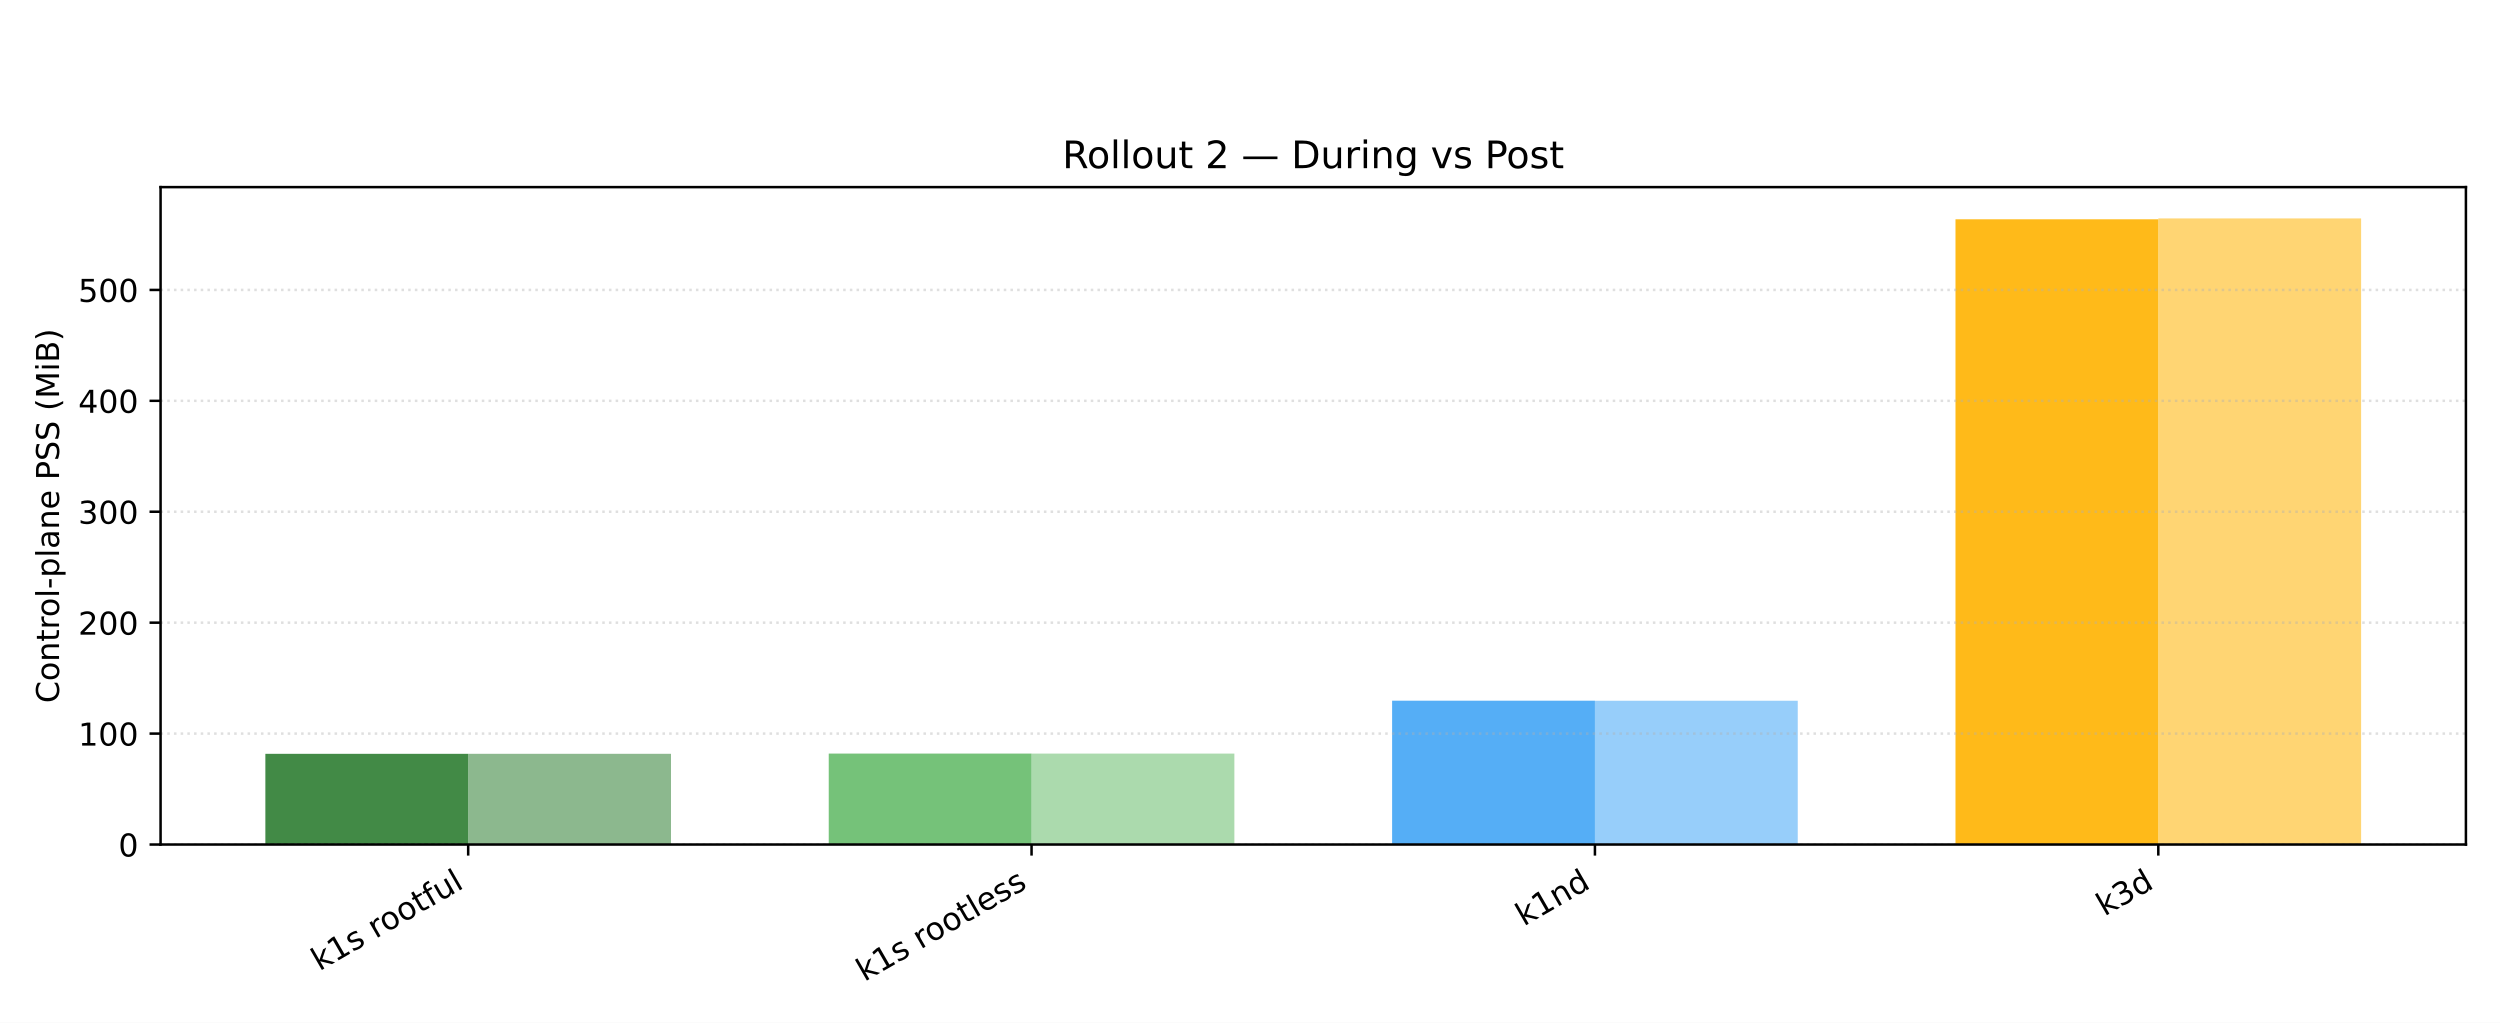
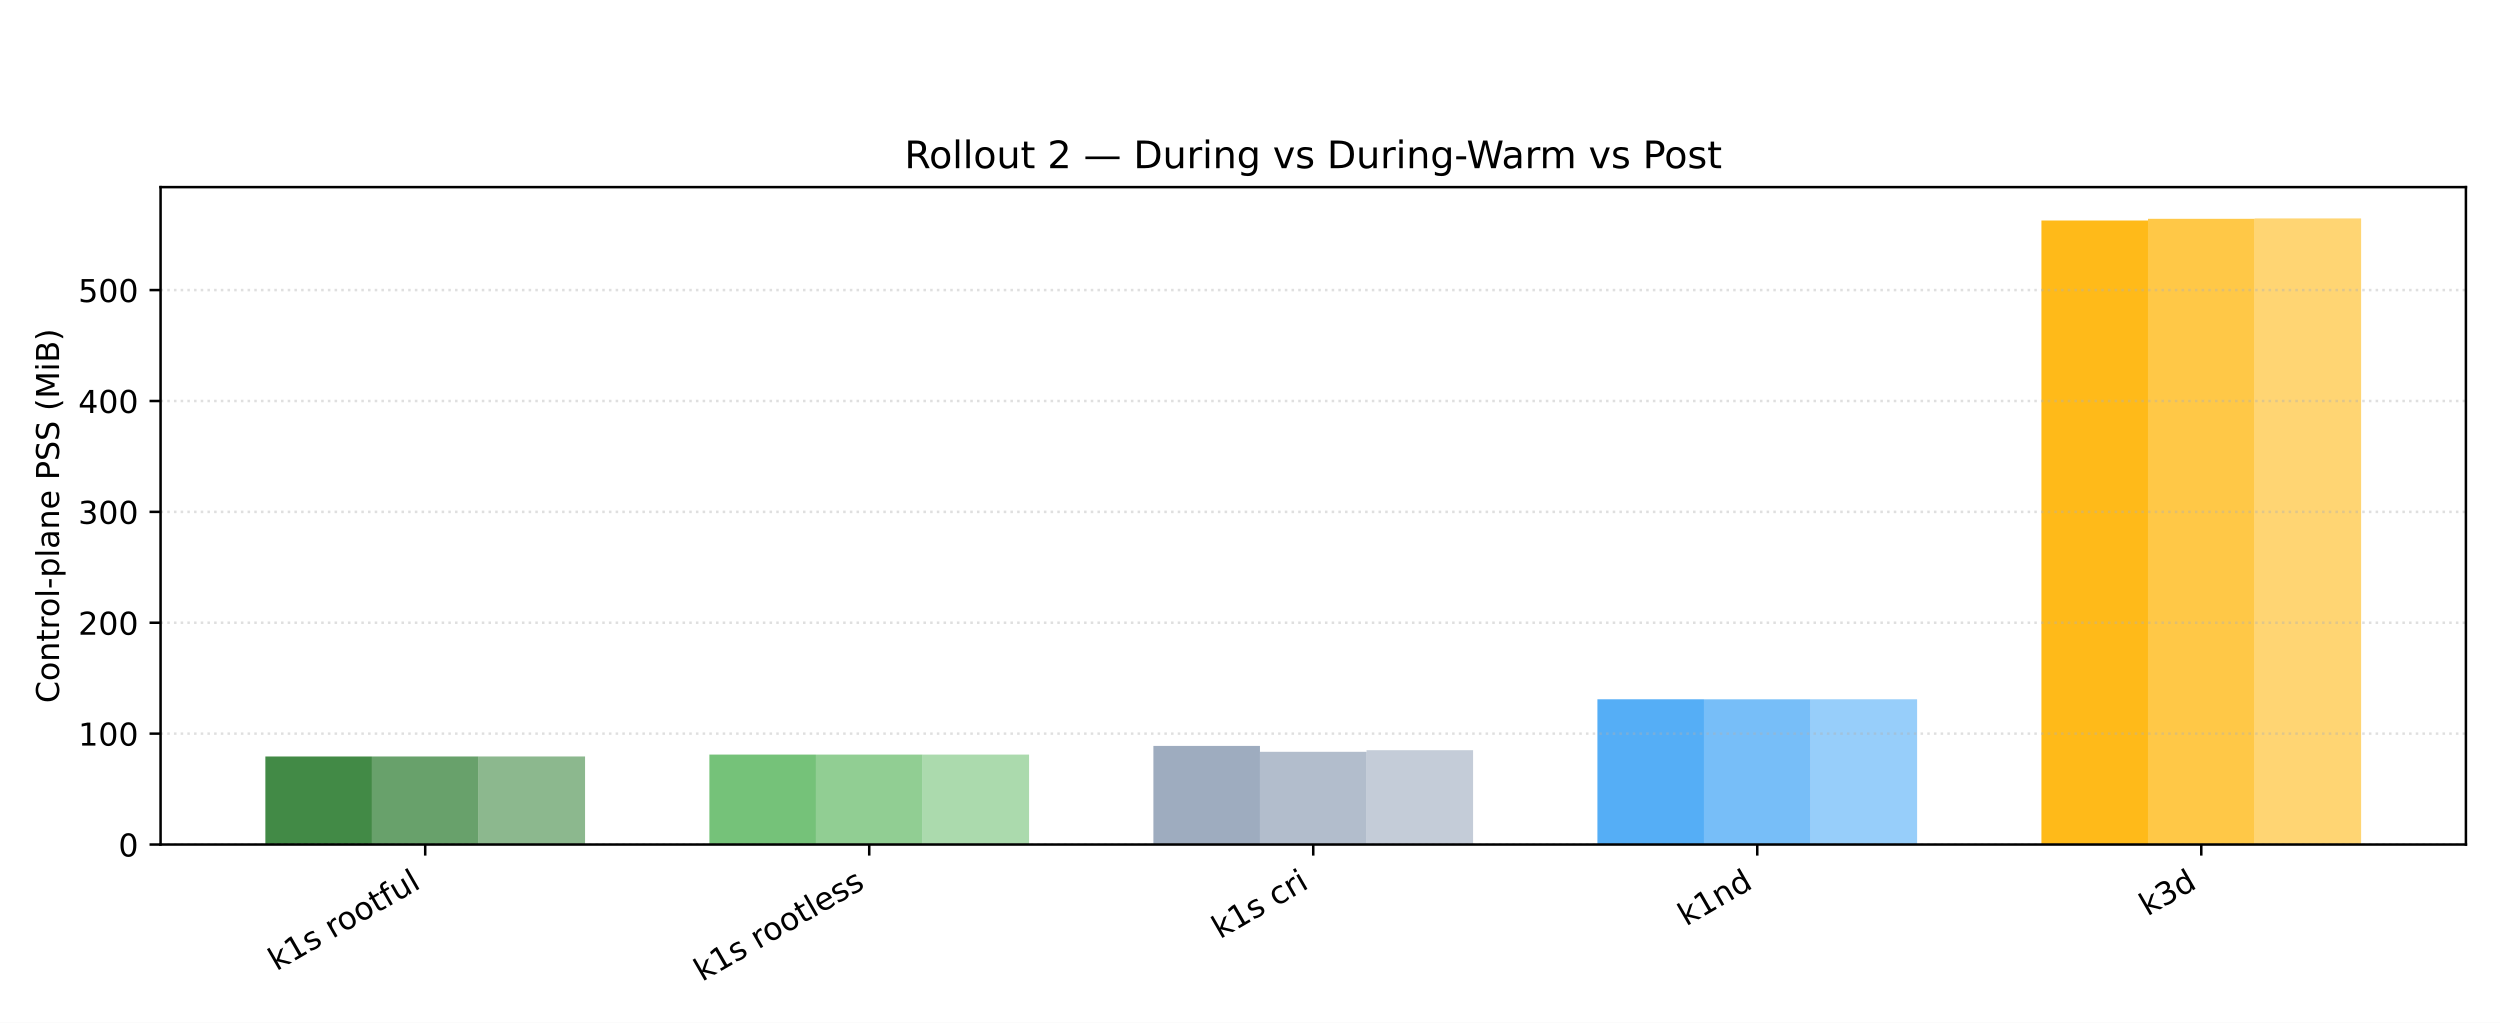
<svg xmlns="http://www.w3.org/2000/svg" xmlns:xlink="http://www.w3.org/1999/xlink" width="792pt" height="324pt" viewBox="0 0 792 324" version="1.1">
  <defs>
    <style type="text/css">*{stroke-linejoin: round; stroke-linecap: butt}</style>
  </defs>
  <g id="figure_1">
    <g id="patch_1">
      <path d="M 0 324  L 792 324  L 792 0  L 0 0  z " style="fill: #ffffff" />
    </g>
    <g id="axes_1">
      <g id="patch_2">
        <path d="M 50.87 267.545  L 781.2 267.545  L 781.2 59.28  L 50.87 59.28  z " style="fill: #ffffff" />
      </g>
      <g id="patch_3">
-         <path d="M 84.067 267.545  L 148.319 267.545  L 148.319 238.81  L 84.067 238.81  z " clip-path="url(#p69436bf31f)" style="fill: #2e7d32; opacity: 0.9" />
+         <path d="M 84.067 267.545  L 117.826 267.545  L 117.826 239.654  L 84.067 239.654  z " clip-path="url(#p2ac3e35335)" style="fill: #2e7d32; opacity: 0.9" />
      </g>
      <g id="patch_4">
-         <path d="M 262.544 267.545  L 326.796 267.545  L 326.796 238.735  L 262.544 238.735  z " clip-path="url(#p69436bf31f)" style="fill: #66bb6a; opacity: 0.9" />
+         <path d="M 224.731 267.545  L 258.491 267.545  L 258.491 239.052  L 224.731 239.052  z " clip-path="url(#p2ac3e35335)" style="fill: #66bb6a; opacity: 0.9" />
      </g>
      <g id="patch_5">
-         <path d="M 441.022 267.545  L 505.274 267.545  L 505.274 221.978  L 441.022 221.978  z " clip-path="url(#p69436bf31f)" style="fill: #42a5f5; opacity: 0.9" />
+         <path d="M 365.396 267.545  L 399.155 267.545  L 399.155 236.307  L 365.396 236.307  z " clip-path="url(#p2ac3e35335)" style="fill: #94a3b8; opacity: 0.9" />
      </g>
      <g id="patch_6">
-         <path d="M 619.499 267.545  L 683.751 267.545  L 683.751 69.471  L 619.499 69.471  z " clip-path="url(#p69436bf31f)" style="fill: #ffb300; opacity: 0.9" />
+         <path d="M 506.06 267.545  L 539.82 267.545  L 539.82 221.533  L 506.06 221.533  z " clip-path="url(#p2ac3e35335)" style="fill: #42a5f5; opacity: 0.9" />
      </g>
      <g id="patch_7">
-         <path d="M 148.319 267.545  L 212.571 267.545  L 212.571 238.807  L 148.319 238.807  z " clip-path="url(#p69436bf31f)" style="fill: #2e7d32; opacity: 0.55" />
+         <path d="M 646.725 267.545  L 680.484 267.545  L 680.484 69.855  L 646.725 69.855  z " clip-path="url(#p2ac3e35335)" style="fill: #ffb300; opacity: 0.9" />
      </g>
      <g id="patch_8">
-         <path d="M 326.796 267.545  L 391.048 267.545  L 391.048 238.736  L 326.796 238.736  z " clip-path="url(#p69436bf31f)" style="fill: #66bb6a; opacity: 0.55" />
+         <path d="M 117.826 267.545  L 151.586 267.545  L 151.586 239.652  L 117.826 239.652  z " clip-path="url(#p2ac3e35335)" style="fill: #2e7d32; opacity: 0.72" />
      </g>
      <g id="patch_9">
-         <path d="M 505.274 267.545  L 569.526 267.545  L 569.526 221.998  L 505.274 221.998  z " clip-path="url(#p69436bf31f)" style="fill: #42a5f5; opacity: 0.55" />
+         <path d="M 258.491 267.545  L 292.25 267.545  L 292.25 239.052  L 258.491 239.052  z " clip-path="url(#p2ac3e35335)" style="fill: #66bb6a; opacity: 0.72" />
      </g>
      <g id="patch_10">
-         <path d="M 683.751 267.545  L 748.003 267.545  L 748.003 69.197  L 683.751 69.197  z " clip-path="url(#p69436bf31f)" style="fill: #ffb300; opacity: 0.55" />
+         <path d="M 399.155 267.545  L 432.915 267.545  L 432.915 238.174  L 399.155 238.174  z " clip-path="url(#p2ac3e35335)" style="fill: #94a3b8; opacity: 0.72" />
+       </g>
+       <g id="patch_11">
+         <path d="M 539.82 267.545  L 573.579 267.545  L 573.579 221.544  L 539.82 221.544  z " clip-path="url(#p2ac3e35335)" style="fill: #42a5f5; opacity: 0.72" />
+       </g>
+       <g id="patch_12">
+         <path d="M 680.484 267.545  L 714.244 267.545  L 714.244 69.318  L 680.484 69.318  z " clip-path="url(#p2ac3e35335)" style="fill: #ffb300; opacity: 0.72" />
+       </g>
+       <g id="patch_13">
+         <path d="M 151.586 267.545  L 185.345 267.545  L 185.345 239.652  L 151.586 239.652  z " clip-path="url(#p2ac3e35335)" style="fill: #2e7d32; opacity: 0.55" />
+       </g>
+       <g id="patch_14">
+         <path d="M 292.25 267.545  L 326.01 267.545  L 326.01 239.054  L 292.25 239.054  z " clip-path="url(#p2ac3e35335)" style="fill: #66bb6a; opacity: 0.55" />
+       </g>
+       <g id="patch_15">
+         <path d="M 432.915 267.545  L 466.674 267.545  L 466.674 237.657  L 432.915 237.657  z " clip-path="url(#p2ac3e35335)" style="fill: #94a3b8; opacity: 0.55" />
+       </g>
+       <g id="patch_16">
+         <path d="M 573.579 267.545  L 607.339 267.545  L 607.339 221.53  L 573.579 221.53  z " clip-path="url(#p2ac3e35335)" style="fill: #42a5f5; opacity: 0.55" />
+       </g>
+       <g id="patch_17">
+         <path d="M 714.244 267.545  L 748.003 267.545  L 748.003 69.197  L 714.244 69.197  z " clip-path="url(#p2ac3e35335)" style="fill: #ffb300; opacity: 0.55" />
      </g>
      <g id="matplotlib.axis_1">
        <g id="xtick_1">
          <g id="line2d_1">
            <defs>
-               <path id="md6069c31a8" d="M 0 0  L 0 3.5  " style="stroke: #000000; stroke-width: 0.8" />
+               <path id="mbbcc5f711a" d="M 0 0  L 0 3.5  " style="stroke: #000000; stroke-width: 0.8" />
            </defs>
            <g>
-               <use xlink:href="#md6069c31a8" x="148.319" y="267.545" style="stroke: #000000; stroke-width: 0.8" />
+               <use xlink:href="#mbbcc5f711a" x="134.706" y="267.545" style="stroke: #000000; stroke-width: 0.8" />
            </g>
          </g>
          <g id="text_1">
-             <g transform="translate(101.1887 307.7361) rotate(-30) scale(0.1 -0.1)">
+             <g transform="translate(87.57605 307.7361) rotate(-30) scale(0.1 -0.1)">
              <defs>
                <path id="DejaVuSans-6b" d="M 581 4863  L 1159 4863  L 1159 1991  L 2875 3500  L 3609 3500  L 1753 1863  L 3688 0  L 2938 0  L 1159 1709  L 1159 0  L 581 0  L 581 4863  z " transform="scale(0.015625)" />
                <path id="DejaVuSans-31" d="M 794 531  L 1825 531  L 1825 4091  L 703 3866  L 703 4441  L 1819 4666  L 2450 4666  L 2450 531  L 3481 531  L 3481 0  L 794 0  L 794 531  z " transform="scale(0.015625)" />
                <path id="DejaVuSans-73" d="M 2834 3397  L 2834 2853  Q 2591 2978 2328 3040  Q 2066 3103 1784 3103  Q 1356 3103 1142 2972  Q 928 2841 928 2578  Q 928 2378 1081 2264  Q 1234 2150 1697 2047  L 1894 2003  Q 2506 1872 2764 1633  Q 3022 1394 3022 966  Q 3022 478 2636 193  Q 2250 -91 1575 -91  Q 1294 -91 989 -36  Q 684 19 347 128  L 347 722  Q 666 556 975 473  Q 1284 391 1588 391  Q 1994 391 2212 530  Q 2431 669 2431 922  Q 2431 1156 2273 1281  Q 2116 1406 1581 1522  L 1381 1569  Q 847 1681 609 1914  Q 372 2147 372 2553  Q 372 3047 722 3315  Q 1072 3584 1716 3584  Q 2034 3584 2315 3537  Q 2597 3491 2834 3397  z " transform="scale(0.015625)" />
                <path id="DejaVuSans-20" transform="scale(0.015625)" />
                <path id="DejaVuSans-72" d="M 2631 2963  Q 2534 3019 2420 3045  Q 2306 3072 2169 3072  Q 1681 3072 1420 2755  Q 1159 2438 1159 1844  L 1159 0  L 581 0  L 581 3500  L 1159 3500  L 1159 2956  Q 1341 3275 1631 3429  Q 1922 3584 2338 3584  Q 2397 3584 2469 3576  Q 2541 3569 2628 3553  L 2631 2963  z " transform="scale(0.015625)" />
                <path id="DejaVuSans-6f" d="M 1959 3097  Q 1497 3097 1228 2736  Q 959 2375 959 1747  Q 959 1119 1226 758  Q 1494 397 1959 397  Q 2419 397 2687 759  Q 2956 1122 2956 1747  Q 2956 2369 2687 2733  Q 2419 3097 1959 3097  z M 1959 3584  Q 2709 3584 3137 3096  Q 3566 2609 3566 1747  Q 3566 888 3137 398  Q 2709 -91 1959 -91  Q 1206 -91 779 398  Q 353 888 353 1747  Q 353 2609 779 3096  Q 1206 3584 1959 3584  z " transform="scale(0.015625)" />
                <path id="DejaVuSans-74" d="M 1172 4494  L 1172 3500  L 2356 3500  L 2356 3053  L 1172 3053  L 1172 1153  Q 1172 725 1289 603  Q 1406 481 1766 481  L 2356 481  L 2356 0  L 1766 0  Q 1100 0 847 248  Q 594 497 594 1153  L 594 3053  L 172 3053  L 172 3500  L 594 3500  L 594 4494  L 1172 4494  z " transform="scale(0.015625)" />
                <path id="DejaVuSans-66" d="M 2375 4863  L 2375 4384  L 1825 4384  Q 1516 4384 1395 4259  Q 1275 4134 1275 3809  L 1275 3500  L 2222 3500  L 2222 3053  L 1275 3053  L 1275 0  L 697 0  L 697 3053  L 147 3053  L 147 3500  L 697 3500  L 697 3744  Q 697 4328 969 4595  Q 1241 4863 1831 4863  L 2375 4863  z " transform="scale(0.015625)" />
                <path id="DejaVuSans-75" d="M 544 1381  L 544 3500  L 1119 3500  L 1119 1403  Q 1119 906 1312 657  Q 1506 409 1894 409  Q 2359 409 2629 706  Q 2900 1003 2900 1516  L 2900 3500  L 3475 3500  L 3475 0  L 2900 0  L 2900 538  Q 2691 219 2414 64  Q 2138 -91 1772 -91  Q 1169 -91 856 284  Q 544 659 544 1381  z M 1991 3584  L 1991 3584  z " transform="scale(0.015625)" />
                <path id="DejaVuSans-6c" d="M 603 4863  L 1178 4863  L 1178 0  L 603 0  L 603 4863  z " transform="scale(0.015625)" />
              </defs>
              <use xlink:href="#DejaVuSans-6b" />
              <use xlink:href="#DejaVuSans-31" transform="translate(57.91016 0)" />
              <use xlink:href="#DejaVuSans-73" transform="translate(121.5332 0)" />
              <use xlink:href="#DejaVuSans-20" transform="translate(173.6328 0)" />
              <use xlink:href="#DejaVuSans-72" transform="translate(205.4199 0)" />
              <use xlink:href="#DejaVuSans-6f" transform="translate(244.2832 0)" />
              <use xlink:href="#DejaVuSans-6f" transform="translate(305.4648 0)" />
              <use xlink:href="#DejaVuSans-74" transform="translate(366.6465 0)" />
              <use xlink:href="#DejaVuSans-66" transform="translate(405.8555 0)" />
              <use xlink:href="#DejaVuSans-75" transform="translate(441.0605 0)" />
              <use xlink:href="#DejaVuSans-6c" transform="translate(504.4395 0)" />
            </g>
          </g>
        </g>
        <g id="xtick_2">
          <g id="line2d_2">
            <g>
-               <use xlink:href="#md6069c31a8" x="326.796" y="267.545" style="stroke: #000000; stroke-width: 0.8" />
+               <use xlink:href="#mbbcc5f711a" x="275.371" y="267.545" style="stroke: #000000; stroke-width: 0.8" />
            </g>
          </g>
          <g id="text_2">
-             <g transform="translate(273.8517 311.0931) rotate(-30) scale(0.1 -0.1)">
+             <g transform="translate(222.426 311.0931) rotate(-30) scale(0.1 -0.1)">
              <defs>
                <path id="DejaVuSans-65" d="M 3597 1894  L 3597 1613  L 953 1613  Q 991 1019 1311 708  Q 1631 397 2203 397  Q 2534 397 2845 478  Q 3156 559 3463 722  L 3463 178  Q 3153 47 2828 -22  Q 2503 -91 2169 -91  Q 1331 -91 842 396  Q 353 884 353 1716  Q 353 2575 817 3079  Q 1281 3584 2069 3584  Q 2775 3584 3186 3129  Q 3597 2675 3597 1894  z M 3022 2063  Q 3016 2534 2758 2815  Q 2500 3097 2075 3097  Q 1594 3097 1305 2825  Q 1016 2553 972 2059  L 3022 2063  z " transform="scale(0.015625)" />
              </defs>
              <use xlink:href="#DejaVuSans-6b" />
              <use xlink:href="#DejaVuSans-31" transform="translate(57.91016 0)" />
              <use xlink:href="#DejaVuSans-73" transform="translate(121.5332 0)" />
              <use xlink:href="#DejaVuSans-20" transform="translate(173.6328 0)" />
              <use xlink:href="#DejaVuSans-72" transform="translate(205.4199 0)" />
              <use xlink:href="#DejaVuSans-6f" transform="translate(244.2832 0)" />
              <use xlink:href="#DejaVuSans-6f" transform="translate(305.4648 0)" />
              <use xlink:href="#DejaVuSans-74" transform="translate(366.6465 0)" />
              <use xlink:href="#DejaVuSans-6c" transform="translate(405.8555 0)" />
              <use xlink:href="#DejaVuSans-65" transform="translate(433.6387 0)" />
              <use xlink:href="#DejaVuSans-73" transform="translate(495.1621 0)" />
              <use xlink:href="#DejaVuSans-73" transform="translate(547.2617 0)" />
            </g>
          </g>
        </g>
        <g id="xtick_3">
          <g id="line2d_3">
            <g>
-               <use xlink:href="#md6069c31a8" x="505.274" y="267.545" style="stroke: #000000; stroke-width: 0.8" />
+               <use xlink:href="#mbbcc5f711a" x="416.035" y="267.545" style="stroke: #000000; stroke-width: 0.8" />
            </g>
          </g>
          <g id="text_3">
-             <g transform="translate(482.7227 293.5454) rotate(-30) scale(0.1 -0.1)">
+             <g transform="translate(386.4786 297.59) rotate(-30) scale(0.1 -0.1)">
+               <defs>
+                 <path id="DejaVuSans-63" d="M 3122 3366  L 3122 2828  Q 2878 2963 2633 3030  Q 2388 3097 2138 3097  Q 1578 3097 1268 2742  Q 959 2388 959 1747  Q 959 1106 1268 751  Q 1578 397 2138 397  Q 2388 397 2633 464  Q 2878 531 3122 666  L 3122 134  Q 2881 22 2623 -34  Q 2366 -91 2075 -91  Q 1284 -91 818 406  Q 353 903 353 1747  Q 353 2603 823 3093  Q 1294 3584 2113 3584  Q 2378 3584 2631 3529  Q 2884 3475 3122 3366  z " transform="scale(0.015625)" />
+                 <path id="DejaVuSans-69" d="M 603 3500  L 1178 3500  L 1178 0  L 603 0  L 603 3500  z M 603 4863  L 1178 4863  L 1178 4134  L 603 4134  L 603 4863  z " transform="scale(0.015625)" />
+               </defs>
+               <use xlink:href="#DejaVuSans-6b" />
+               <use xlink:href="#DejaVuSans-31" transform="translate(57.91016 0)" />
+               <use xlink:href="#DejaVuSans-73" transform="translate(121.5332 0)" />
+               <use xlink:href="#DejaVuSans-20" transform="translate(173.6328 0)" />
+               <use xlink:href="#DejaVuSans-63" transform="translate(205.4199 0)" />
+               <use xlink:href="#DejaVuSans-72" transform="translate(260.4004 0)" />
+               <use xlink:href="#DejaVuSans-69" transform="translate(301.5137 0)" />
+             </g>
+           </g>
+         </g>
+         <g id="xtick_4">
+           <g id="line2d_4">
+             <g>
+               <use xlink:href="#mbbcc5f711a" x="556.699" y="267.545" style="stroke: #000000; stroke-width: 0.8" />
+             </g>
+           </g>
+           <g id="text_4">
+             <g transform="translate(534.1484 293.5454) rotate(-30) scale(0.1 -0.1)">
              <defs>
                <path id="DejaVuSans-6e" d="M 3513 2113  L 3513 0  L 2938 0  L 2938 2094  Q 2938 2591 2744 2837  Q 2550 3084 2163 3084  Q 1697 3084 1428 2787  Q 1159 2491 1159 1978  L 1159 0  L 581 0  L 581 3500  L 1159 3500  L 1159 2956  Q 1366 3272 1645 3428  Q 1925 3584 2291 3584  Q 2894 3584 3203 3211  Q 3513 2838 3513 2113  z " transform="scale(0.015625)" />
                <path id="DejaVuSans-64" d="M 2906 2969  L 2906 4863  L 3481 4863  L 3481 0  L 2906 0  L 2906 525  Q 2725 213 2448 61  Q 2172 -91 1784 -91  Q 1150 -91 751 415  Q 353 922 353 1747  Q 353 2572 751 3078  Q 1150 3584 1784 3584  Q 2172 3584 2448 3432  Q 2725 3281 2906 2969  z M 947 1747  Q 947 1113 1208 752  Q 1469 391 1925 391  Q 2381 391 2643 752  Q 2906 1113 2906 1747  Q 2906 2381 2643 2742  Q 2381 3103 1925 3103  Q 1469 3103 1208 2742  Q 947 2381 947 1747  z " transform="scale(0.015625)" />
              </defs>
              <use xlink:href="#DejaVuSans-6b" />
              <use xlink:href="#DejaVuSans-31" transform="translate(57.91016 0)" />
              <use xlink:href="#DejaVuSans-6e" transform="translate(121.5332 0)" />
              <use xlink:href="#DejaVuSans-64" transform="translate(184.9121 0)" />
            </g>
          </g>
        </g>
-         <g id="xtick_4">
-           <g id="line2d_4">
-             <g>
-               <use xlink:href="#md6069c31a8" x="683.751" y="267.545" style="stroke: #000000; stroke-width: 0.8" />
-             </g>
-           </g>
-           <g id="text_4">
-             <g transform="translate(666.6886 290.3767) rotate(-30) scale(0.1 -0.1)">
+         <g id="xtick_5">
+           <g id="line2d_5">
+             <g>
+               <use xlink:href="#mbbcc5f711a" x="697.364" y="267.545" style="stroke: #000000; stroke-width: 0.8" />
+             </g>
+           </g>
+           <g id="text_5">
+             <g transform="translate(680.3013 290.3767) rotate(-30) scale(0.1 -0.1)">
              <defs>
                <path id="DejaVuSans-33" d="M 2597 2516  Q 3050 2419 3304 2112  Q 3559 1806 3559 1356  Q 3559 666 3084 287  Q 2609 -91 1734 -91  Q 1441 -91 1130 -33  Q 819 25 488 141  L 488 750  Q 750 597 1062 519  Q 1375 441 1716 441  Q 2309 441 2620 675  Q 2931 909 2931 1356  Q 2931 1769 2642 2001  Q 2353 2234 1838 2234  L 1294 2234  L 1294 2753  L 1863 2753  Q 2328 2753 2575 2939  Q 2822 3125 2822 3475  Q 2822 3834 2567 4026  Q 2313 4219 1838 4219  Q 1578 4219 1281 4162  Q 984 4106 628 3988  L 628 4550  Q 988 4650 1302 4700  Q 1616 4750 1894 4750  Q 2613 4750 3031 4423  Q 3450 4097 3450 3541  Q 3450 3153 3228 2886  Q 3006 2619 2597 2516  z " transform="scale(0.015625)" />
              </defs>
              <use xlink:href="#DejaVuSans-6b" />
              <use xlink:href="#DejaVuSans-33" transform="translate(57.91016 0)" />
              <use xlink:href="#DejaVuSans-64" transform="translate(121.5332 0)" />
            </g>
          </g>
        </g>
      </g>
      <g id="matplotlib.axis_2">
        <g id="ytick_1">
-           <g id="line2d_5">
-             <path d="M 50.87 267.545  L 781.2 267.545  " clip-path="url(#p69436bf31f)" style="fill: none; stroke-dasharray: 0.8,1.32; stroke-dashoffset: 0; stroke: #b0b0b0; stroke-opacity: 0.4; stroke-width: 0.8" />
-           </g>
          <g id="line2d_6">
+             <path d="M 50.87 267.545  L 781.2 267.545  " clip-path="url(#p2ac3e35335)" style="fill: none; stroke-dasharray: 0.8,1.32; stroke-dashoffset: 0; stroke: #b0b0b0; stroke-opacity: 0.4; stroke-width: 0.8" />
+           </g>
+           <g id="line2d_7">
            <defs>
-               <path id="m63a65496eb" d="M 0 0  L -3.5 0  " style="stroke: #000000; stroke-width: 0.8" />
+               <path id="mcb18d53be6" d="M 0 0  L -3.5 0  " style="stroke: #000000; stroke-width: 0.8" />
            </defs>
            <g>
-               <use xlink:href="#m63a65496eb" x="50.87" y="267.545" style="stroke: #000000; stroke-width: 0.8" />
-             </g>
-           </g>
-           <g id="text_5">
+               <use xlink:href="#mcb18d53be6" x="50.87" y="267.545" style="stroke: #000000; stroke-width: 0.8" />
+             </g>
+           </g>
+           <g id="text_6">
            <g transform="translate(37.5075 271.3447) scale(0.1 -0.1)">
              <defs>
                <path id="DejaVuSans-30" d="M 2034 4250  Q 1547 4250 1301 3770  Q 1056 3291 1056 2328  Q 1056 1369 1301 889  Q 1547 409 2034 409  Q 2525 409 2770 889  Q 3016 1369 3016 2328  Q 3016 3291 2770 3770  Q 2525 4250 2034 4250  z M 2034 4750  Q 2819 4750 3233 4129  Q 3647 3509 3647 2328  Q 3647 1150 3233 529  Q 2819 -91 2034 -91  Q 1250 -91 836 529  Q 422 1150 422 2328  Q 422 3509 836 4129  Q 1250 4750 2034 4750  z " transform="scale(0.015625)" />
              </defs>
              <use xlink:href="#DejaVuSans-30" />
            </g>
          </g>
        </g>
        <g id="ytick_2">
-           <g id="line2d_7">
-             <path d="M 50.87 232.405  L 781.2 232.405  " clip-path="url(#p69436bf31f)" style="fill: none; stroke-dasharray: 0.8,1.32; stroke-dashoffset: 0; stroke: #b0b0b0; stroke-opacity: 0.4; stroke-width: 0.8" />
-           </g>
          <g id="line2d_8">
-             <g>
-               <use xlink:href="#m63a65496eb" x="50.87" y="232.405" style="stroke: #000000; stroke-width: 0.8" />
-             </g>
-           </g>
-           <g id="text_6">
-             <g transform="translate(24.7825 236.2046) scale(0.1 -0.1)">
+             <path d="M 50.87 232.416  L 781.2 232.416  " clip-path="url(#p2ac3e35335)" style="fill: none; stroke-dasharray: 0.8,1.32; stroke-dashoffset: 0; stroke: #b0b0b0; stroke-opacity: 0.4; stroke-width: 0.8" />
+           </g>
+           <g id="line2d_9">
+             <g>
+               <use xlink:href="#mcb18d53be6" x="50.87" y="232.416" style="stroke: #000000; stroke-width: 0.8" />
+             </g>
+           </g>
+           <g id="text_7">
+             <g transform="translate(24.7825 236.2156) scale(0.1 -0.1)">
              <use xlink:href="#DejaVuSans-31" />
              <use xlink:href="#DejaVuSans-30" transform="translate(63.62305 0)" />
              <use xlink:href="#DejaVuSans-30" transform="translate(127.2461 0)" />
            </g>
          </g>
        </g>
        <g id="ytick_3">
-           <g id="line2d_9">
-             <path d="M 50.87 197.265  L 781.2 197.265  " clip-path="url(#p69436bf31f)" style="fill: none; stroke-dasharray: 0.8,1.32; stroke-dashoffset: 0; stroke: #b0b0b0; stroke-opacity: 0.4; stroke-width: 0.8" />
-           </g>
          <g id="line2d_10">
-             <g>
-               <use xlink:href="#m63a65496eb" x="50.87" y="197.265" style="stroke: #000000; stroke-width: 0.8" />
-             </g>
-           </g>
-           <g id="text_7">
-             <g transform="translate(24.7825 201.0645) scale(0.1 -0.1)">
+             <path d="M 50.87 197.287  L 781.2 197.287  " clip-path="url(#p2ac3e35335)" style="fill: none; stroke-dasharray: 0.8,1.32; stroke-dashoffset: 0; stroke: #b0b0b0; stroke-opacity: 0.4; stroke-width: 0.8" />
+           </g>
+           <g id="line2d_11">
+             <g>
+               <use xlink:href="#mcb18d53be6" x="50.87" y="197.287" style="stroke: #000000; stroke-width: 0.8" />
+             </g>
+           </g>
+           <g id="text_8">
+             <g transform="translate(24.7825 201.0865) scale(0.1 -0.1)">
              <defs>
                <path id="DejaVuSans-32" d="M 1228 531  L 3431 531  L 3431 0  L 469 0  L 469 531  Q 828 903 1448 1529  Q 2069 2156 2228 2338  Q 2531 2678 2651 2914  Q 2772 3150 2772 3378  Q 2772 3750 2511 3984  Q 2250 4219 1831 4219  Q 1534 4219 1204 4116  Q 875 4013 500 3803  L 500 4441  Q 881 4594 1212 4672  Q 1544 4750 1819 4750  Q 2544 4750 2975 4387  Q 3406 4025 3406 3419  Q 3406 3131 3298 2873  Q 3191 2616 2906 2266  Q 2828 2175 2409 1742  Q 1991 1309 1228 531  z " transform="scale(0.015625)" />
              </defs>
              <use xlink:href="#DejaVuSans-32" />
              <use xlink:href="#DejaVuSans-30" transform="translate(63.62305 0)" />
              <use xlink:href="#DejaVuSans-30" transform="translate(127.2461 0)" />
            </g>
          </g>
        </g>
        <g id="ytick_4">
-           <g id="line2d_11">
-             <path d="M 50.87 162.125  L 781.2 162.125  " clip-path="url(#p69436bf31f)" style="fill: none; stroke-dasharray: 0.8,1.32; stroke-dashoffset: 0; stroke: #b0b0b0; stroke-opacity: 0.4; stroke-width: 0.8" />
-           </g>
          <g id="line2d_12">
-             <g>
-               <use xlink:href="#m63a65496eb" x="50.87" y="162.125" style="stroke: #000000; stroke-width: 0.8" />
-             </g>
-           </g>
-           <g id="text_8">
-             <g transform="translate(24.7825 165.9244) scale(0.1 -0.1)">
+             <path d="M 50.87 162.158  L 781.2 162.158  " clip-path="url(#p2ac3e35335)" style="fill: none; stroke-dasharray: 0.8,1.32; stroke-dashoffset: 0; stroke: #b0b0b0; stroke-opacity: 0.4; stroke-width: 0.8" />
+           </g>
+           <g id="line2d_13">
+             <g>
+               <use xlink:href="#mcb18d53be6" x="50.87" y="162.158" style="stroke: #000000; stroke-width: 0.8" />
+             </g>
+           </g>
+           <g id="text_9">
+             <g transform="translate(24.7825 165.9574) scale(0.1 -0.1)">
              <use xlink:href="#DejaVuSans-33" />
              <use xlink:href="#DejaVuSans-30" transform="translate(63.62305 0)" />
              <use xlink:href="#DejaVuSans-30" transform="translate(127.2461 0)" />
            </g>
          </g>
        </g>
        <g id="ytick_5">
-           <g id="line2d_13">
-             <path d="M 50.87 126.985  L 781.2 126.985  " clip-path="url(#p69436bf31f)" style="fill: none; stroke-dasharray: 0.8,1.32; stroke-dashoffset: 0; stroke: #b0b0b0; stroke-opacity: 0.4; stroke-width: 0.8" />
-           </g>
          <g id="line2d_14">
-             <g>
-               <use xlink:href="#m63a65496eb" x="50.87" y="126.985" style="stroke: #000000; stroke-width: 0.8" />
-             </g>
-           </g>
-           <g id="text_9">
-             <g transform="translate(24.7825 130.7843) scale(0.1 -0.1)">
+             <path d="M 50.87 127.029  L 781.2 127.029  " clip-path="url(#p2ac3e35335)" style="fill: none; stroke-dasharray: 0.8,1.32; stroke-dashoffset: 0; stroke: #b0b0b0; stroke-opacity: 0.4; stroke-width: 0.8" />
+           </g>
+           <g id="line2d_15">
+             <g>
+               <use xlink:href="#mcb18d53be6" x="50.87" y="127.029" style="stroke: #000000; stroke-width: 0.8" />
+             </g>
+           </g>
+           <g id="text_10">
+             <g transform="translate(24.7825 130.8283) scale(0.1 -0.1)">
              <defs>
                <path id="DejaVuSans-34" d="M 2419 4116  L 825 1625  L 2419 1625  L 2419 4116  z M 2253 4666  L 3047 4666  L 3047 1625  L 3713 1625  L 3713 1100  L 3047 1100  L 3047 0  L 2419 0  L 2419 1100  L 313 1100  L 313 1709  L 2253 4666  z " transform="scale(0.015625)" />
              </defs>
              <use xlink:href="#DejaVuSans-34" />
              <use xlink:href="#DejaVuSans-30" transform="translate(63.62305 0)" />
              <use xlink:href="#DejaVuSans-30" transform="translate(127.2461 0)" />
            </g>
          </g>
        </g>
        <g id="ytick_6">
-           <g id="line2d_15">
-             <path d="M 50.87 91.845  L 781.2 91.845  " clip-path="url(#p69436bf31f)" style="fill: none; stroke-dasharray: 0.8,1.32; stroke-dashoffset: 0; stroke: #b0b0b0; stroke-opacity: 0.4; stroke-width: 0.8" />
-           </g>
          <g id="line2d_16">
-             <g>
-               <use xlink:href="#m63a65496eb" x="50.87" y="91.845" style="stroke: #000000; stroke-width: 0.8" />
-             </g>
-           </g>
-           <g id="text_10">
-             <g transform="translate(24.7825 95.64415) scale(0.1 -0.1)">
+             <path d="M 50.87 91.9  L 781.2 91.9  " clip-path="url(#p2ac3e35335)" style="fill: none; stroke-dasharray: 0.8,1.32; stroke-dashoffset: 0; stroke: #b0b0b0; stroke-opacity: 0.4; stroke-width: 0.8" />
+           </g>
+           <g id="line2d_17">
+             <g>
+               <use xlink:href="#mcb18d53be6" x="50.87" y="91.9" style="stroke: #000000; stroke-width: 0.8" />
+             </g>
+           </g>
+           <g id="text_11">
+             <g transform="translate(24.7825 95.69915) scale(0.1 -0.1)">
              <defs>
                <path id="DejaVuSans-35" d="M 691 4666  L 3169 4666  L 3169 4134  L 1269 4134  L 1269 2991  Q 1406 3038 1543 3061  Q 1681 3084 1819 3084  Q 2600 3084 3056 2656  Q 3513 2228 3513 1497  Q 3513 744 3044 326  Q 2575 -91 1722 -91  Q 1428 -91 1123 -41  Q 819 9 494 109  L 494 744  Q 775 591 1075 516  Q 1375 441 1709 441  Q 2250 441 2565 725  Q 2881 1009 2881 1497  Q 2881 1984 2565 2268  Q 2250 2553 1709 2553  Q 1456 2553 1204 2497  Q 953 2441 691 2322  L 691 4666  z " transform="scale(0.015625)" />
              </defs>
              <use xlink:href="#DejaVuSans-35" />
              <use xlink:href="#DejaVuSans-30" transform="translate(63.62305 0)" />
              <use xlink:href="#DejaVuSans-30" transform="translate(127.2461 0)" />
            </g>
          </g>
        </g>
-         <g id="text_11">
+         <g id="text_12">
          <g transform="translate(18.70281 222.737) rotate(-90) scale(0.1 -0.1)">
            <defs>
              <path id="DejaVuSans-43" d="M 4122 4306  L 4122 3641  Q 3803 3938 3442 4084  Q 3081 4231 2675 4231  Q 1875 4231 1450 3742  Q 1025 3253 1025 2328  Q 1025 1406 1450 917  Q 1875 428 2675 428  Q 3081 428 3442 575  Q 3803 722 4122 1019  L 4122 359  Q 3791 134 3420 21  Q 3050 -91 2638 -91  Q 1578 -91 968 557  Q 359 1206 359 2328  Q 359 3453 968 4101  Q 1578 4750 2638 4750  Q 3056 4750 3426 4639  Q 3797 4528 4122 4306  z " transform="scale(0.015625)" />
              <path id="DejaVuSans-2011" d="M 313 2009  L 1997 2009  L 1997 1497  L 313 1497  L 313 2009  z " transform="scale(0.015625)" />
              <path id="DejaVuSans-70" d="M 1159 525  L 1159 -1331  L 581 -1331  L 581 3500  L 1159 3500  L 1159 2969  Q 1341 3281 1617 3432  Q 1894 3584 2278 3584  Q 2916 3584 3314 3078  Q 3713 2572 3713 1747  Q 3713 922 3314 415  Q 2916 -91 2278 -91  Q 1894 -91 1617 61  Q 1341 213 1159 525  z M 3116 1747  Q 3116 2381 2855 2742  Q 2594 3103 2138 3103  Q 1681 3103 1420 2742  Q 1159 2381 1159 1747  Q 1159 1113 1420 752  Q 1681 391 2138 391  Q 2594 391 2855 752  Q 3116 1113 3116 1747  z " transform="scale(0.015625)" />
              <path id="DejaVuSans-61" d="M 2194 1759  Q 1497 1759 1228 1600  Q 959 1441 959 1056  Q 959 750 1161 570  Q 1363 391 1709 391  Q 2188 391 2477 730  Q 2766 1069 2766 1631  L 2766 1759  L 2194 1759  z M 3341 1997  L 3341 0  L 2766 0  L 2766 531  Q 2569 213 2275 61  Q 1981 -91 1556 -91  Q 1019 -91 701 211  Q 384 513 384 1019  Q 384 1609 779 1909  Q 1175 2209 1959 2209  L 2766 2209  L 2766 2266  Q 2766 2663 2505 2880  Q 2244 3097 1772 3097  Q 1472 3097 1187 3025  Q 903 2953 641 2809  L 641 3341  Q 956 3463 1253 3523  Q 1550 3584 1831 3584  Q 2591 3584 2966 3190  Q 3341 2797 3341 1997  z " transform="scale(0.015625)" />
              <path id="DejaVuSans-50" d="M 1259 4147  L 1259 2394  L 2053 2394  Q 2494 2394 2734 2622  Q 2975 2850 2975 3272  Q 2975 3691 2734 3919  Q 2494 4147 2053 4147  L 1259 4147  z M 628 4666  L 2053 4666  Q 2838 4666 3239 4311  Q 3641 3956 3641 3272  Q 3641 2581 3239 2228  Q 2838 1875 2053 1875  L 1259 1875  L 1259 0  L 628 0  L 628 4666  z " transform="scale(0.015625)" />
              <path id="DejaVuSans-53" d="M 3425 4513  L 3425 3897  Q 3066 4069 2747 4153  Q 2428 4238 2131 4238  Q 1616 4238 1336 4038  Q 1056 3838 1056 3469  Q 1056 3159 1242 3001  Q 1428 2844 1947 2747  L 2328 2669  Q 3034 2534 3370 2195  Q 3706 1856 3706 1288  Q 3706 609 3251 259  Q 2797 -91 1919 -91  Q 1588 -91 1214 -16  Q 841 59 441 206  L 441 856  Q 825 641 1194 531  Q 1563 422 1919 422  Q 2459 422 2753 634  Q 3047 847 3047 1241  Q 3047 1584 2836 1778  Q 2625 1972 2144 2069  L 1759 2144  Q 1053 2284 737 2584  Q 422 2884 422 3419  Q 422 4038 858 4394  Q 1294 4750 2059 4750  Q 2388 4750 2728 4690  Q 3069 4631 3425 4513  z " transform="scale(0.015625)" />
              <path id="DejaVuSans-28" d="M 1984 4856  Q 1566 4138 1362 3434  Q 1159 2731 1159 2009  Q 1159 1288 1364 580  Q 1569 -128 1984 -844  L 1484 -844  Q 1016 -109 783 600  Q 550 1309 550 2009  Q 550 2706 781 3412  Q 1013 4119 1484 4856  L 1984 4856  z " transform="scale(0.015625)" />
              <path id="DejaVuSans-4d" d="M 628 4666  L 1569 4666  L 2759 1491  L 3956 4666  L 4897 4666  L 4897 0  L 4281 0  L 4281 4097  L 3078 897  L 2444 897  L 1241 4097  L 1241 0  L 628 0  L 628 4666  z " transform="scale(0.015625)" />
-               <path id="DejaVuSans-69" d="M 603 3500  L 1178 3500  L 1178 0  L 603 0  L 603 3500  z M 603 4863  L 1178 4863  L 1178 4134  L 603 4134  L 603 4863  z " transform="scale(0.015625)" />
              <path id="DejaVuSans-42" d="M 1259 2228  L 1259 519  L 2272 519  Q 2781 519 3026 730  Q 3272 941 3272 1375  Q 3272 1813 3026 2020  Q 2781 2228 2272 2228  L 1259 2228  z M 1259 4147  L 1259 2741  L 2194 2741  Q 2656 2741 2882 2914  Q 3109 3088 3109 3444  Q 3109 3797 2882 3972  Q 2656 4147 2194 4147  L 1259 4147  z M 628 4666  L 2241 4666  Q 2963 4666 3353 4366  Q 3744 4066 3744 3513  Q 3744 3084 3544 2831  Q 3344 2578 2956 2516  Q 3422 2416 3680 2098  Q 3938 1781 3938 1306  Q 3938 681 3513 340  Q 3088 0 2303 0  L 628 0  L 628 4666  z " transform="scale(0.015625)" />
              <path id="DejaVuSans-29" d="M 513 4856  L 1013 4856  Q 1481 4119 1714 3412  Q 1947 2706 1947 2009  Q 1947 1309 1714 600  Q 1481 -109 1013 -844  L 513 -844  Q 928 -128 1133 580  Q 1338 1288 1338 2009  Q 1338 2731 1133 3434  Q 928 4138 513 4856  z " transform="scale(0.015625)" />
            </defs>
            <use xlink:href="#DejaVuSans-43" />
            <use xlink:href="#DejaVuSans-6f" transform="translate(69.82422 0)" />
            <use xlink:href="#DejaVuSans-6e" transform="translate(131.0059 0)" />
            <use xlink:href="#DejaVuSans-74" transform="translate(194.3848 0)" />
            <use xlink:href="#DejaVuSans-72" transform="translate(233.5938 0)" />
            <use xlink:href="#DejaVuSans-6f" transform="translate(272.457 0)" />
            <use xlink:href="#DejaVuSans-6c" transform="translate(333.6387 0)" />
            <use xlink:href="#DejaVuSans-2011" transform="translate(361.4219 0)" />
            <use xlink:href="#DejaVuSans-70" transform="translate(397.5059 0)" />
            <use xlink:href="#DejaVuSans-6c" transform="translate(460.9824 0)" />
            <use xlink:href="#DejaVuSans-61" transform="translate(488.7656 0)" />
            <use xlink:href="#DejaVuSans-6e" transform="translate(550.0449 0)" />
            <use xlink:href="#DejaVuSans-65" transform="translate(613.4238 0)" />
            <use xlink:href="#DejaVuSans-20" transform="translate(674.9473 0)" />
            <use xlink:href="#DejaVuSans-50" transform="translate(706.7344 0)" />
            <use xlink:href="#DejaVuSans-53" transform="translate(767.0371 0)" />
            <use xlink:href="#DejaVuSans-53" transform="translate(830.5137 0)" />
            <use xlink:href="#DejaVuSans-20" transform="translate(893.9902 0)" />
            <use xlink:href="#DejaVuSans-28" transform="translate(925.7773 0)" />
            <use xlink:href="#DejaVuSans-4d" transform="translate(964.791 0)" />
            <use xlink:href="#DejaVuSans-69" transform="translate(1051.07 0)" />
            <use xlink:href="#DejaVuSans-42" transform="translate(1078.854 0)" />
            <use xlink:href="#DejaVuSans-29" transform="translate(1147.457 0)" />
          </g>
        </g>
      </g>
-       <g id="patch_11">
+       <g id="patch_18">
        <path d="M 50.87 267.545  L 50.87 59.28  " style="fill: none; stroke: #000000; stroke-width: 0.8; stroke-linejoin: miter; stroke-linecap: square" />
      </g>
-       <g id="patch_12">
+       <g id="patch_19">
        <path d="M 781.2 267.545  L 781.2 59.28  " style="fill: none; stroke: #000000; stroke-width: 0.8; stroke-linejoin: miter; stroke-linecap: square" />
      </g>
-       <g id="patch_13">
+       <g id="patch_20">
        <path d="M 50.87 267.545  L 781.2 267.545  " style="fill: none; stroke: #000000; stroke-width: 0.8; stroke-linejoin: miter; stroke-linecap: square" />
      </g>
-       <g id="patch_14">
+       <g id="patch_21">
        <path d="M 50.87 59.28  L 781.2 59.28  " style="fill: none; stroke: #000000; stroke-width: 0.8; stroke-linejoin: miter; stroke-linecap: square" />
      </g>
-       <g id="text_12">
-         <g transform="translate(336.5594 53.28) scale(0.12 -0.12)">
+       <g id="text_13">
+         <g transform="translate(286.5437 53.28) scale(0.12 -0.12)">
          <defs>
            <path id="DejaVuSans-52" d="M 2841 2188  Q 3044 2119 3236 1894  Q 3428 1669 3622 1275  L 4263 0  L 3584 0  L 2988 1197  Q 2756 1666 2539 1819  Q 2322 1972 1947 1972  L 1259 1972  L 1259 0  L 628 0  L 628 4666  L 2053 4666  Q 2853 4666 3247 4331  Q 3641 3997 3641 3322  Q 3641 2881 3436 2590  Q 3231 2300 2841 2188  z M 1259 4147  L 1259 2491  L 2053 2491  Q 2509 2491 2742 2702  Q 2975 2913 2975 3322  Q 2975 3731 2742 3939  Q 2509 4147 2053 4147  L 1259 4147  z " transform="scale(0.015625)" />
            <path id="DejaVuSans-2014" d="M 313 1978  L 6088 1978  L 6088 1528  L 313 1528  L 313 1978  z " transform="scale(0.015625)" />
            <path id="DejaVuSans-44" d="M 1259 4147  L 1259 519  L 2022 519  Q 2988 519 3436 956  Q 3884 1394 3884 2338  Q 3884 3275 3436 3711  Q 2988 4147 2022 4147  L 1259 4147  z M 628 4666  L 1925 4666  Q 3281 4666 3915 4102  Q 4550 3538 4550 2338  Q 4550 1131 3912 565  Q 3275 0 1925 0  L 628 0  L 628 4666  z " transform="scale(0.015625)" />
            <path id="DejaVuSans-67" d="M 2906 1791  Q 2906 2416 2648 2759  Q 2391 3103 1925 3103  Q 1463 3103 1205 2759  Q 947 2416 947 1791  Q 947 1169 1205 825  Q 1463 481 1925 481  Q 2391 481 2648 825  Q 2906 1169 2906 1791  z M 3481 434  Q 3481 -459 3084 -895  Q 2688 -1331 1869 -1331  Q 1566 -1331 1297 -1286  Q 1028 -1241 775 -1147  L 775 -588  Q 1028 -725 1275 -790  Q 1522 -856 1778 -856  Q 2344 -856 2625 -561  Q 2906 -266 2906 331  L 2906 616  Q 2728 306 2450 153  Q 2172 0 1784 0  Q 1141 0 747 490  Q 353 981 353 1791  Q 353 2603 747 3093  Q 1141 3584 1784 3584  Q 2172 3584 2450 3431  Q 2728 3278 2906 2969  L 2906 3500  L 3481 3500  L 3481 434  z " transform="scale(0.015625)" />
            <path id="DejaVuSans-76" d="M 191 3500  L 800 3500  L 1894 563  L 2988 3500  L 3597 3500  L 2284 0  L 1503 0  L 191 3500  z " transform="scale(0.015625)" />
+             <path id="DejaVuSans-2d" d="M 313 2009  L 1997 2009  L 1997 1497  L 313 1497  L 313 2009  z " transform="scale(0.015625)" />
+             <path id="DejaVuSans-57" d="M 213 4666  L 850 4666  L 1831 722  L 2809 4666  L 3519 4666  L 4500 722  L 5478 4666  L 6119 4666  L 4947 0  L 4153 0  L 3169 4050  L 2175 0  L 1381 0  L 213 4666  z " transform="scale(0.015625)" />
+             <path id="DejaVuSans-6d" d="M 3328 2828  Q 3544 3216 3844 3400  Q 4144 3584 4550 3584  Q 5097 3584 5394 3201  Q 5691 2819 5691 2113  L 5691 0  L 5113 0  L 5113 2094  Q 5113 2597 4934 2840  Q 4756 3084 4391 3084  Q 3944 3084 3684 2787  Q 3425 2491 3425 1978  L 3425 0  L 2847 0  L 2847 2094  Q 2847 2600 2669 2842  Q 2491 3084 2119 3084  Q 1678 3084 1418 2786  Q 1159 2488 1159 1978  L 1159 0  L 581 0  L 581 3500  L 1159 3500  L 1159 2956  Q 1356 3278 1631 3431  Q 1906 3584 2284 3584  Q 2666 3584 2933 3390  Q 3200 3197 3328 2828  z " transform="scale(0.015625)" />
          </defs>
          <use xlink:href="#DejaVuSans-52" />
          <use xlink:href="#DejaVuSans-6f" transform="translate(64.98242 0)" />
          <use xlink:href="#DejaVuSans-6c" transform="translate(126.1641 0)" />
          <use xlink:href="#DejaVuSans-6c" transform="translate(153.9473 0)" />
          <use xlink:href="#DejaVuSans-6f" transform="translate(181.7305 0)" />
          <use xlink:href="#DejaVuSans-75" transform="translate(242.9121 0)" />
          <use xlink:href="#DejaVuSans-74" transform="translate(306.291 0)" />
          <use xlink:href="#DejaVuSans-20" transform="translate(345.5 0)" />
          <use xlink:href="#DejaVuSans-32" transform="translate(377.2871 0)" />
          <use xlink:href="#DejaVuSans-20" transform="translate(440.9102 0)" />
          <use xlink:href="#DejaVuSans-2014" transform="translate(472.6973 0)" />
          <use xlink:href="#DejaVuSans-20" transform="translate(572.6973 0)" />
          <use xlink:href="#DejaVuSans-44" transform="translate(604.4844 0)" />
          <use xlink:href="#DejaVuSans-75" transform="translate(681.4863 0)" />
          <use xlink:href="#DejaVuSans-72" transform="translate(744.8652 0)" />
          <use xlink:href="#DejaVuSans-69" transform="translate(785.9785 0)" />
          <use xlink:href="#DejaVuSans-6e" transform="translate(813.7617 0)" />
          <use xlink:href="#DejaVuSans-67" transform="translate(877.1406 0)" />
          <use xlink:href="#DejaVuSans-20" transform="translate(940.6172 0)" />
          <use xlink:href="#DejaVuSans-76" transform="translate(972.4043 0)" />
          <use xlink:href="#DejaVuSans-73" transform="translate(1031.584 0)" />
          <use xlink:href="#DejaVuSans-20" transform="translate(1083.684 0)" />
-           <use xlink:href="#DejaVuSans-50" transform="translate(1115.471 0)" />
-           <use xlink:href="#DejaVuSans-6f" transform="translate(1172.148 0)" />
-           <use xlink:href="#DejaVuSans-73" transform="translate(1233.33 0)" />
-           <use xlink:href="#DejaVuSans-74" transform="translate(1285.43 0)" />
+           <use xlink:href="#DejaVuSans-44" transform="translate(1115.471 0)" />
+           <use xlink:href="#DejaVuSans-75" transform="translate(1192.473 0)" />
+           <use xlink:href="#DejaVuSans-72" transform="translate(1255.852 0)" />
+           <use xlink:href="#DejaVuSans-69" transform="translate(1296.965 0)" />
+           <use xlink:href="#DejaVuSans-6e" transform="translate(1324.748 0)" />
+           <use xlink:href="#DejaVuSans-67" transform="translate(1388.127 0)" />
+           <use xlink:href="#DejaVuSans-2d" transform="translate(1451.604 0)" />
+           <use xlink:href="#DejaVuSans-57" transform="translate(1483.688 0)" />
+           <use xlink:href="#DejaVuSans-61" transform="translate(1576.189 0)" />
+           <use xlink:href="#DejaVuSans-72" transform="translate(1637.469 0)" />
+           <use xlink:href="#DejaVuSans-6d" transform="translate(1676.832 0)" />
+           <use xlink:href="#DejaVuSans-20" transform="translate(1774.244 0)" />
+           <use xlink:href="#DejaVuSans-76" transform="translate(1806.031 0)" />
+           <use xlink:href="#DejaVuSans-73" transform="translate(1865.211 0)" />
+           <use xlink:href="#DejaVuSans-20" transform="translate(1917.311 0)" />
+           <use xlink:href="#DejaVuSans-50" transform="translate(1949.098 0)" />
+           <use xlink:href="#DejaVuSans-6f" transform="translate(2005.775 0)" />
+           <use xlink:href="#DejaVuSans-73" transform="translate(2066.957 0)" />
+           <use xlink:href="#DejaVuSans-74" transform="translate(2119.057 0)" />
        </g>
      </g>
    </g>
  </g>
  <defs>
-     <clipPath id="p69436bf31f">
+     <clipPath id="p2ac3e35335">
      <rect x="50.87" y="59.28" width="730.33" height="208.265" />
    </clipPath>
  </defs>
</svg>
